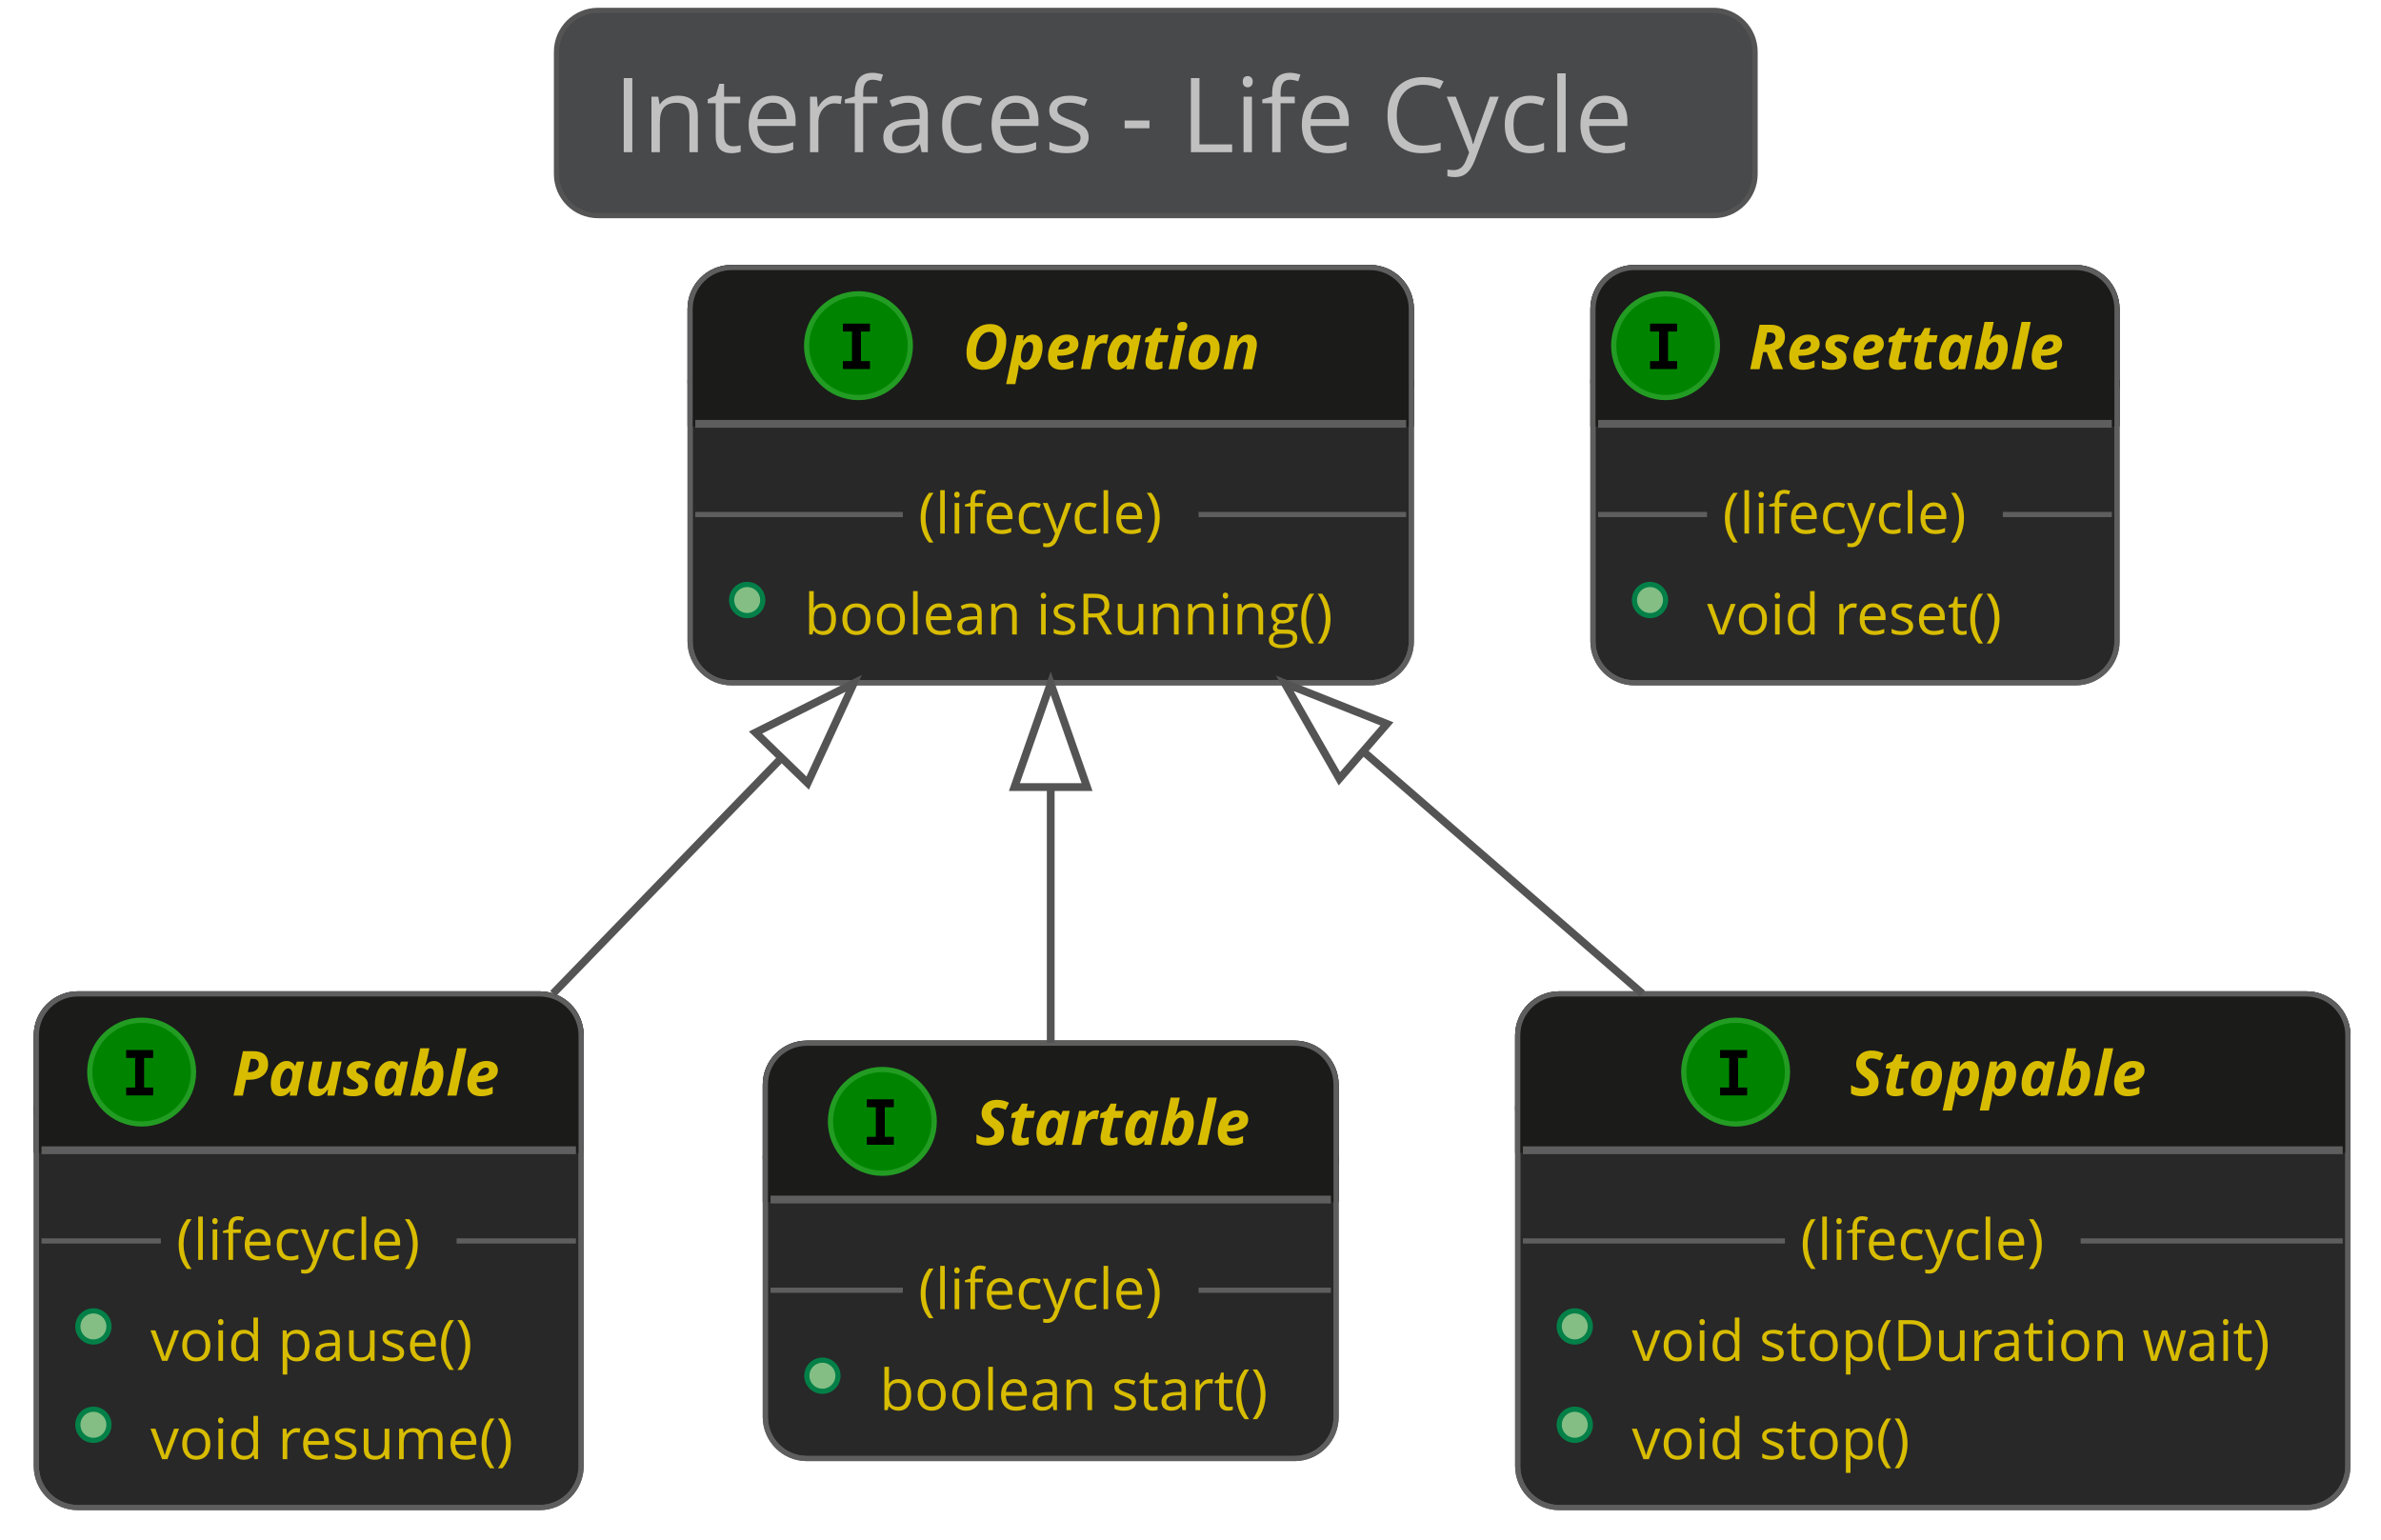
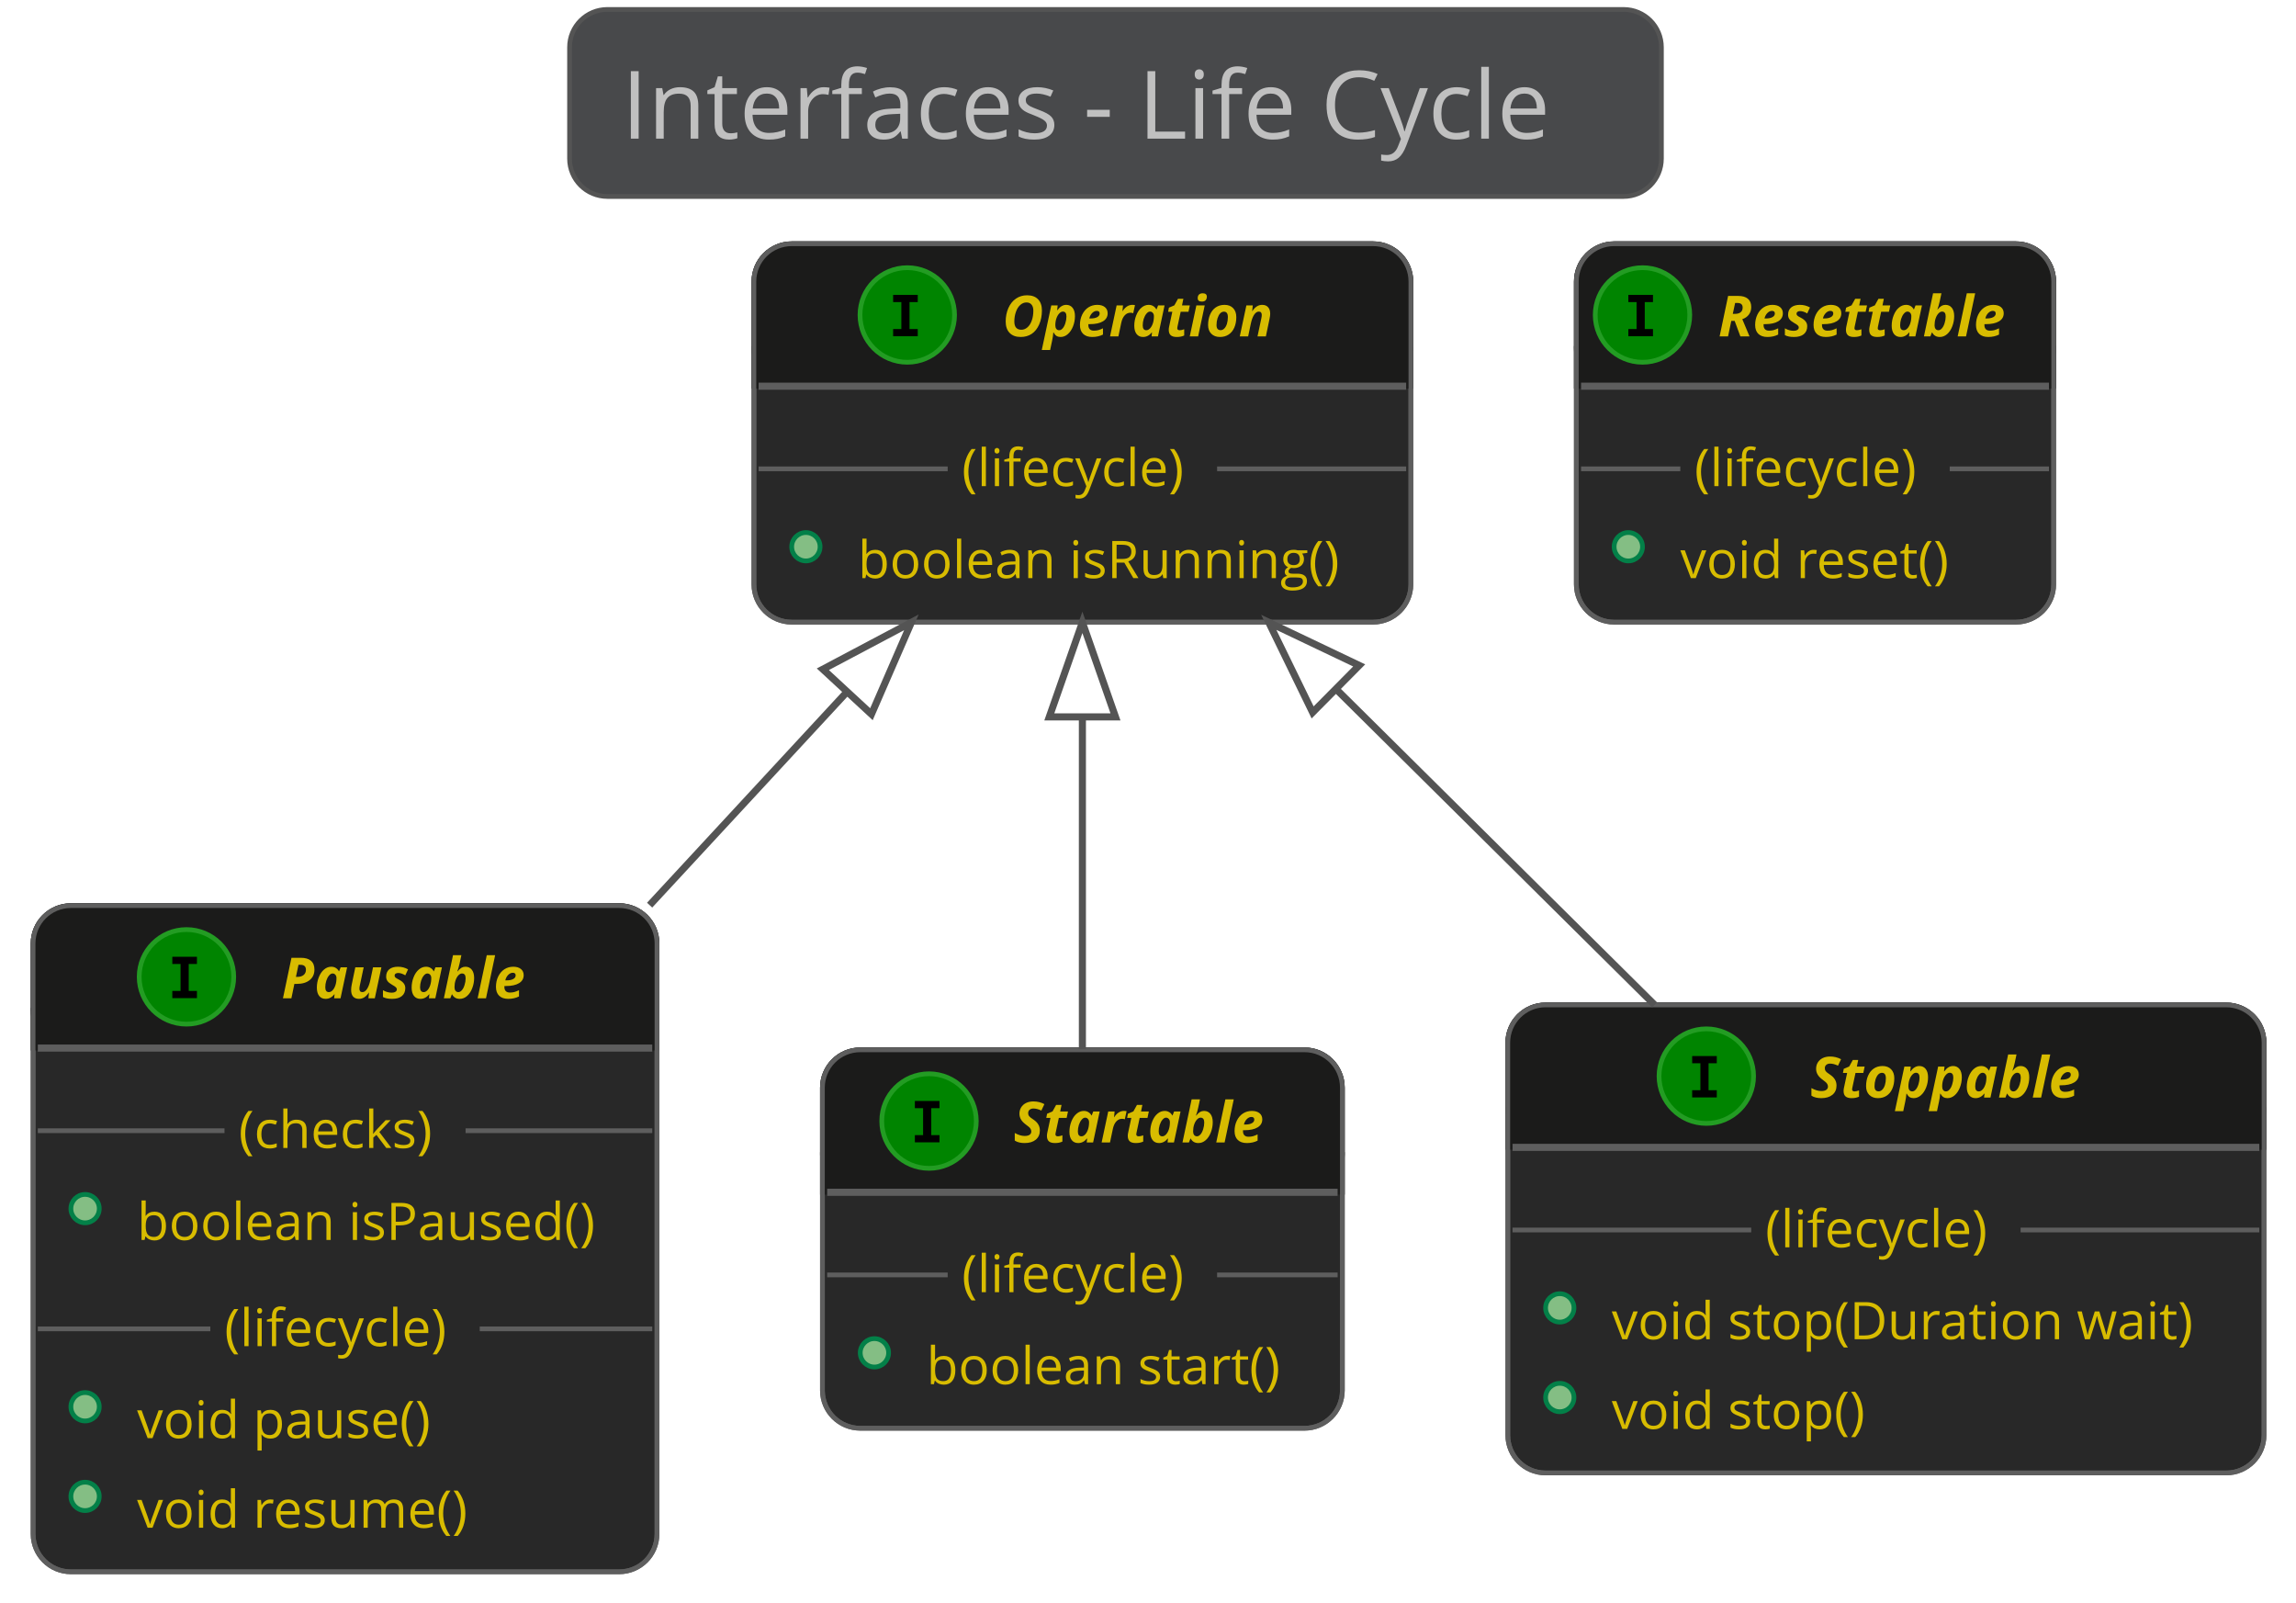
- <svg xmlns="http://www.w3.org/2000/svg" contentScriptType="application/ecmascript" contentStyleType="text/css" height="309.375px" preserveAspectRatio="none" style="width:478px;height:309px;background:#333333;" version="1.1" viewBox="0 0 478 309" width="478.125px" zoomAndPan="magnify">
+ <svg xmlns="http://www.w3.org/2000/svg" contentScriptType="application/ecmascript" contentStyleType="text/css" height="353.125px" preserveAspectRatio="none" style="width:506px;height:353px;background:#333333;" version="1.1" viewBox="0 0 506 353" width="506.25px" zoomAndPan="magnify">
  <defs />
  <g>
-     <rect fill="#48494B" height="41.203" rx="8.333" ry="8.333" style="stroke:#545454;stroke-width:1.042;" width="240.625" x="111.719" y="2.083" />
-     <text fill="#C0C0C0" font-family="Open Sans,Avenir,Nunito,Arial,Helvetica,SansSerif" font-size="20.833" lengthAdjust="spacing" textLength="217.708" x="123.177" y="30.558">Interfaces - Life Cycle</text>
-     <rect codeLine="35" fill="#282828" height="83.378" id="Operation" rx="8.333" ry="8.333" style="stroke:#5E5E5E;stroke-width:1.042;" width="144.792" x="138.542" y="53.703" />
-     <rect fill="#1B1B1A" height="31.388" rx="8.333" ry="8.333" style="stroke:#1B1B1A;stroke-width:1.042;" width="144.792" x="138.542" y="53.703" />
-     <rect fill="#1B1B1A" height="8.333" style="stroke:#1B1B1A;stroke-width:1.042;" width="144.792" x="138.542" y="76.758" />
-     <rect codeLine="35" fill="none" height="83.378" id="Operation" rx="8.333" ry="8.333" style="stroke:#5E5E5E;stroke-width:1.042;" width="144.792" x="138.542" y="53.703" />
-     <ellipse cx="172.344" cy="69.397" fill="#008400" rx="10.417" ry="10.417" style="stroke:#239C23;stroke-width:1.042;" />
-     <path d="M169.227,66.559 L169.227,64.972 L174.653,64.972 L174.653,66.559 L172.84,66.559 L172.84,72.498 L174.653,72.498 L174.653,74.085 L169.227,74.085 L169.227,72.498 L171.04,72.498 L171.04,66.559 Z " fill="#000000" />
-     <text fill="#D8BC00" font-family="Open Sans,Avenir,Nunito,Arial,Helvetica,SansSerif" font-size="12.5" font-style="italic" font-weight="bold" lengthAdjust="spacing" textLength="64.583" x="193.281" y="74.121">Operation</text>
-     <line style="stroke:#5E5E5E;stroke-width:1.562;" x1="139.583" x2="282.292" y1="85.091" y2="85.091" />
-     <ellipse cx="150" cy="120.461" fill="#84BE84" rx="3.125" ry="3.125" style="stroke:#038048;stroke-width:1.042;" />
-     <text fill="#D8BC00" font-family="Open Sans,Avenir,Nunito,Arial,Helvetica,SansSerif" font-size="11.458" lengthAdjust="spacing" textLength="112.5" x="161.458" y="127.372">boolean isRunning()</text>
-     <line style="stroke:#5E5E5E;stroke-width:1.042;" x1="139.583" x2="181.25" y1="103.297" y2="103.297" />
-     <text fill="#D8BC00" font-family="Open Sans,Avenir,Nunito,Arial,Helvetica,SansSerif" font-size="11.458" lengthAdjust="spacing" textLength="53.125" x="184.375" y="107.106">(lifecycle)</text>
-     <line style="stroke:#5E5E5E;stroke-width:1.042;" x1="240.625" x2="282.292" y1="103.297" y2="103.297" />
-     <rect codeLine="14" fill="#282828" height="103.123" id="Pausable" rx="8.333" ry="8.333" style="stroke:#5E5E5E;stroke-width:1.042;" width="109.375" x="7.292" y="199.536" />
-     <rect fill="#1B1B1A" height="31.388" rx="8.333" ry="8.333" style="stroke:#1B1B1A;stroke-width:1.042;" width="109.375" x="7.292" y="199.536" />
-     <rect fill="#1B1B1A" height="8.333" style="stroke:#1B1B1A;stroke-width:1.042;" width="109.375" x="7.292" y="222.591" />
-     <rect codeLine="14" fill="none" height="103.123" id="Pausable" rx="8.333" ry="8.333" style="stroke:#5E5E5E;stroke-width:1.042;" width="109.375" x="7.292" y="199.536" />
-     <ellipse cx="28.438" cy="215.23" fill="#008400" rx="10.417" ry="10.417" style="stroke:#239C23;stroke-width:1.042;" />
-     <path d="M25.321,212.392 L25.321,210.805 L30.747,210.805 L30.747,212.392 L28.934,212.392 L28.934,218.331 L30.747,218.331 L30.747,219.918 L25.321,219.918 L25.321,218.331 L27.133,218.331 L27.133,212.392 Z " fill="#000000" />
-     <text fill="#D8BC00" font-family="Open Sans,Avenir,Nunito,Arial,Helvetica,SansSerif" font-size="12.5" font-style="italic" font-weight="bold" lengthAdjust="spacing" textLength="57.292" x="46.562" y="219.954">Pausable</text>
-     <line style="stroke:#5E5E5E;stroke-width:1.562;" x1="8.333" x2="115.625" y1="230.924" y2="230.924" />
+     <rect fill="#48494B" height="41.203" rx="8.333" ry="8.333" style="stroke:#545454;stroke-width:1.042;" width="240.625" x="125.521" y="2.083" />
+     <text fill="#C0C0C0" font-family="Open Sans,Avenir,Nunito,Arial,Helvetica,SansSerif" font-size="20.833" lengthAdjust="spacing" textLength="217.708" x="136.979" y="30.558">Interfaces - Life Cycle</text>
+     <rect codeLine="37" fill="#282828" height="83.378" id="Operation" rx="8.333" ry="8.333" style="stroke:#5E5E5E;stroke-width:1.042;" width="144.792" x="166.146" y="53.703" />
+     <rect fill="#1B1B1A" height="31.388" rx="8.333" ry="8.333" style="stroke:#1B1B1A;stroke-width:1.042;" width="144.792" x="166.146" y="53.703" />
+     <rect fill="#1B1B1A" height="8.333" style="stroke:#1B1B1A;stroke-width:1.042;" width="144.792" x="166.146" y="76.758" />
+     <rect codeLine="37" fill="none" height="83.378" id="Operation" rx="8.333" ry="8.333" style="stroke:#5E5E5E;stroke-width:1.042;" width="144.792" x="166.146" y="53.703" />
+     <ellipse cx="199.948" cy="69.397" fill="#008400" rx="10.417" ry="10.417" style="stroke:#239C23;stroke-width:1.042;" />
+     <path d="M196.831,66.559 L196.831,64.972 L202.257,64.972 L202.257,66.559 L200.444,66.559 L200.444,72.498 L202.257,72.498 L202.257,74.085 L196.831,74.085 L196.831,72.498 L198.644,72.498 L198.644,66.559 Z " fill="#000000" />
+     <text fill="#D8BC00" font-family="Open Sans,Avenir,Nunito,Arial,Helvetica,SansSerif" font-size="12.5" font-style="italic" font-weight="bold" lengthAdjust="spacing" textLength="64.583" x="220.885" y="74.121">Operation</text>
+     <line style="stroke:#5E5E5E;stroke-width:1.562;" x1="167.188" x2="309.896" y1="85.091" y2="85.091" />
+     <ellipse cx="177.604" cy="120.461" fill="#84BE84" rx="3.125" ry="3.125" style="stroke:#038048;stroke-width:1.042;" />
+     <text fill="#D8BC00" font-family="Open Sans,Avenir,Nunito,Arial,Helvetica,SansSerif" font-size="11.458" lengthAdjust="spacing" textLength="112.5" x="189.062" y="127.372">boolean isRunning()</text>
+     <line style="stroke:#5E5E5E;stroke-width:1.042;" x1="167.188" x2="208.854" y1="103.297" y2="103.297" />
+     <text fill="#D8BC00" font-family="Open Sans,Avenir,Nunito,Arial,Helvetica,SansSerif" font-size="11.458" lengthAdjust="spacing" textLength="53.125" x="211.979" y="107.106">(lifecycle)</text>
+     <line style="stroke:#5E5E5E;stroke-width:1.042;" x1="268.229" x2="309.896" y1="103.297" y2="103.297" />
+     <rect codeLine="14" fill="#282828" height="146.779" id="Pausable" rx="8.333" ry="8.333" style="stroke:#5E5E5E;stroke-width:1.042;" width="137.5" x="7.292" y="199.536" />
+     <rect fill="#1B1B1A" height="31.388" rx="8.333" ry="8.333" style="stroke:#1B1B1A;stroke-width:1.042;" width="137.5" x="7.292" y="199.536" />
+     <rect fill="#1B1B1A" height="8.333" style="stroke:#1B1B1A;stroke-width:1.042;" width="137.5" x="7.292" y="222.591" />
+     <rect codeLine="14" fill="none" height="146.779" id="Pausable" rx="8.333" ry="8.333" style="stroke:#5E5E5E;stroke-width:1.042;" width="137.5" x="7.292" y="199.536" />
+     <ellipse cx="41.094" cy="215.23" fill="#008400" rx="10.417" ry="10.417" style="stroke:#239C23;stroke-width:1.042;" />
+     <path d="M37.977,212.392 L37.977,210.805 L43.403,210.805 L43.403,212.392 L41.59,212.392 L41.59,218.331 L43.403,218.331 L43.403,219.918 L37.977,219.918 L37.977,218.331 L39.79,218.331 L39.79,212.392 Z " fill="#000000" />
+     <text fill="#D8BC00" font-family="Open Sans,Avenir,Nunito,Arial,Helvetica,SansSerif" font-size="12.5" font-style="italic" font-weight="bold" lengthAdjust="spacing" textLength="57.292" x="62.031" y="219.954">Pausable</text>
+     <line style="stroke:#5E5E5E;stroke-width:1.562;" x1="8.333" x2="143.75" y1="230.924" y2="230.924" />
    <ellipse cx="18.75" cy="266.294" fill="#84BE84" rx="3.125" ry="3.125" style="stroke:#038048;stroke-width:1.042;" />
-     <text fill="#D8BC00" font-family="Open Sans,Avenir,Nunito,Arial,Helvetica,SansSerif" font-size="11.458" lengthAdjust="spacing" textLength="68.75" x="30.208" y="273.206">void pause()</text>
-     <ellipse cx="18.75" cy="286.039" fill="#84BE84" rx="3.125" ry="3.125" style="stroke:#038048;stroke-width:1.042;" />
-     <text fill="#D8BC00" font-family="Open Sans,Avenir,Nunito,Arial,Helvetica,SansSerif" font-size="11.458" lengthAdjust="spacing" textLength="77.083" x="30.208" y="292.95">void resume()</text>
-     <line style="stroke:#5E5E5E;stroke-width:1.042;" x1="8.333" x2="32.292" y1="249.13" y2="249.13" />
-     <text fill="#D8BC00" font-family="Open Sans,Avenir,Nunito,Arial,Helvetica,SansSerif" font-size="11.458" lengthAdjust="spacing" textLength="53.125" x="35.417" y="252.94">(lifecycle)</text>
-     <line style="stroke:#5E5E5E;stroke-width:1.042;" x1="91.667" x2="115.625" y1="249.13" y2="249.13" />
-     <rect codeLine="21" fill="#282828" height="83.378" id="Resettable" rx="8.333" ry="8.333" style="stroke:#5E5E5E;stroke-width:1.042;" width="105.208" x="319.792" y="53.703" />
-     <rect fill="#1B1B1A" height="31.388" rx="8.333" ry="8.333" style="stroke:#1B1B1A;stroke-width:1.042;" width="105.208" x="319.792" y="53.703" />
-     <rect fill="#1B1B1A" height="8.333" style="stroke:#1B1B1A;stroke-width:1.042;" width="105.208" x="319.792" y="76.758" />
-     <rect codeLine="21" fill="none" height="83.378" id="Resettable" rx="8.333" ry="8.333" style="stroke:#5E5E5E;stroke-width:1.042;" width="105.208" x="319.792" y="53.703" />
-     <ellipse cx="334.375" cy="69.397" fill="#008400" rx="10.417" ry="10.417" style="stroke:#239C23;stroke-width:1.042;" />
-     <path d="M331.258,66.559 L331.258,64.972 L336.684,64.972 L336.684,66.559 L334.871,66.559 L334.871,72.498 L336.684,72.498 L336.684,74.085 L331.258,74.085 L331.258,72.498 L333.071,72.498 L333.071,66.559 Z " fill="#000000" />
-     <text fill="#D8BC00" font-family="Open Sans,Avenir,Nunito,Arial,Helvetica,SansSerif" font-size="12.5" font-style="italic" font-weight="bold" lengthAdjust="spacing" textLength="67.708" x="351.042" y="74.121">Resettable</text>
-     <line style="stroke:#5E5E5E;stroke-width:1.562;" x1="320.833" x2="423.958" y1="85.091" y2="85.091" />
-     <ellipse cx="331.25" cy="120.461" fill="#84BE84" rx="3.125" ry="3.125" style="stroke:#038048;stroke-width:1.042;" />
-     <text fill="#D8BC00" font-family="Open Sans,Avenir,Nunito,Arial,Helvetica,SansSerif" font-size="11.458" lengthAdjust="spacing" textLength="63.542" x="342.708" y="127.372">void reset()</text>
-     <line style="stroke:#5E5E5E;stroke-width:1.042;" x1="320.833" x2="342.708" y1="103.297" y2="103.297" />
-     <text fill="#D8BC00" font-family="Open Sans,Avenir,Nunito,Arial,Helvetica,SansSerif" font-size="11.458" lengthAdjust="spacing" textLength="53.125" x="345.833" y="107.106">(lifecycle)</text>
-     <line style="stroke:#5E5E5E;stroke-width:1.042;" x1="402.083" x2="423.958" y1="103.297" y2="103.297" />
-     <rect codeLine="29" fill="#282828" height="83.378" id="Startable" rx="8.333" ry="8.333" style="stroke:#5E5E5E;stroke-width:1.042;" width="114.583" x="153.646" y="209.432" />
-     <rect fill="#1B1B1A" height="31.388" rx="8.333" ry="8.333" style="stroke:#1B1B1A;stroke-width:1.042;" width="114.583" x="153.646" y="209.432" />
-     <rect fill="#1B1B1A" height="8.333" style="stroke:#1B1B1A;stroke-width:1.042;" width="114.583" x="153.646" y="232.487" />
-     <rect codeLine="29" fill="none" height="83.378" id="Startable" rx="8.333" ry="8.333" style="stroke:#5E5E5E;stroke-width:1.042;" width="114.583" x="153.646" y="209.432" />
-     <ellipse cx="177.135" cy="225.126" fill="#008400" rx="10.417" ry="10.417" style="stroke:#239C23;stroke-width:1.042;" />
-     <path d="M174.019,222.288 L174.019,220.701 L179.445,220.701 L179.445,222.288 L177.632,222.288 L177.632,228.227 L179.445,228.227 L179.445,229.814 L174.019,229.814 L174.019,228.227 L175.831,228.227 L175.831,222.288 Z " fill="#000000" />
-     <text fill="#D8BC00" font-family="Open Sans,Avenir,Nunito,Arial,Helvetica,SansSerif" font-size="12.5" font-style="italic" font-weight="bold" lengthAdjust="spacing" textLength="57.292" x="195.781" y="229.85">Startable</text>
-     <line style="stroke:#5E5E5E;stroke-width:1.562;" x1="154.688" x2="267.188" y1="240.82" y2="240.82" />
-     <ellipse cx="165.104" cy="276.19" fill="#84BE84" rx="3.125" ry="3.125" style="stroke:#038048;stroke-width:1.042;" />
-     <text fill="#D8BC00" font-family="Open Sans,Avenir,Nunito,Arial,Helvetica,SansSerif" font-size="11.458" lengthAdjust="spacing" textLength="82.292" x="176.562" y="283.101">boolean start()</text>
-     <line style="stroke:#5E5E5E;stroke-width:1.042;" x1="154.688" x2="181.25" y1="259.026" y2="259.026" />
-     <text fill="#D8BC00" font-family="Open Sans,Avenir,Nunito,Arial,Helvetica,SansSerif" font-size="11.458" lengthAdjust="spacing" textLength="53.125" x="184.375" y="262.836">(lifecycle)</text>
-     <line style="stroke:#5E5E5E;stroke-width:1.042;" x1="240.625" x2="267.188" y1="259.026" y2="259.026" />
-     <rect codeLine="37" fill="#282828" height="103.123" id="Stoppable" rx="8.333" ry="8.333" style="stroke:#5E5E5E;stroke-width:1.042;" width="166.667" x="304.688" y="199.536" />
-     <rect fill="#1B1B1A" height="31.388" rx="8.333" ry="8.333" style="stroke:#1B1B1A;stroke-width:1.042;" width="166.667" x="304.688" y="199.536" />
-     <rect fill="#1B1B1A" height="8.333" style="stroke:#1B1B1A;stroke-width:1.042;" width="166.667" x="304.688" y="222.591" />
-     <rect codeLine="37" fill="none" height="103.123" id="Stoppable" rx="8.333" ry="8.333" style="stroke:#5E5E5E;stroke-width:1.042;" width="166.667" x="304.688" y="199.536" />
-     <ellipse cx="348.438" cy="215.23" fill="#008400" rx="10.417" ry="10.417" style="stroke:#239C23;stroke-width:1.042;" />
-     <path d="M345.321,212.392 L345.321,210.805 L350.747,210.805 L350.747,212.392 L348.934,212.392 L348.934,218.331 L350.747,218.331 L350.747,219.918 L345.321,219.918 L345.321,218.331 L347.133,218.331 L347.133,212.392 Z " fill="#000000" />
-     <text fill="#D8BC00" font-family="Open Sans,Avenir,Nunito,Arial,Helvetica,SansSerif" font-size="12.5" font-style="italic" font-weight="bold" lengthAdjust="spacing" textLength="64.583" x="371.354" y="219.954">Stoppable</text>
-     <line style="stroke:#5E5E5E;stroke-width:1.562;" x1="305.729" x2="470.312" y1="230.924" y2="230.924" />
-     <ellipse cx="316.146" cy="266.294" fill="#84BE84" rx="3.125" ry="3.125" style="stroke:#038048;stroke-width:1.042;" />
-     <text fill="#D8BC00" font-family="Open Sans,Avenir,Nunito,Arial,Helvetica,SansSerif" font-size="11.458" lengthAdjust="spacing" textLength="134.375" x="327.604" y="273.206">void stop(Duration wait)</text>
-     <ellipse cx="316.146" cy="286.039" fill="#84BE84" rx="3.125" ry="3.125" style="stroke:#038048;stroke-width:1.042;" />
-     <text fill="#D8BC00" font-family="Open Sans,Avenir,Nunito,Arial,Helvetica,SansSerif" font-size="11.458" lengthAdjust="spacing" textLength="60.417" x="327.604" y="292.95">void stop()</text>
-     <line style="stroke:#5E5E5E;stroke-width:1.042;" x1="305.729" x2="358.333" y1="249.13" y2="249.13" />
-     <text fill="#D8BC00" font-family="Open Sans,Avenir,Nunito,Arial,Helvetica,SansSerif" font-size="11.458" lengthAdjust="spacing" textLength="53.125" x="361.458" y="252.94">(lifecycle)</text>
-     <line style="stroke:#5E5E5E;stroke-width:1.042;" x1="417.708" x2="470.312" y1="249.13" y2="249.13" />
-     <path codeLine="13" d="M156.448,152.619 C141.573,167.953 125.562,184.474 111.021,199.474 " fill="none" id="Operation-backto-Pausable" style="stroke:#545454;stroke-width:1.562;" />
-     <polygon fill="none" points="151.677,147.067,171.406,137.182,162.146,157.213,151.677,147.067" style="stroke:#545454;stroke-width:1.562;" />
-     <path codeLine="28" d="M210.938,158.172 C210.938,175.401 210.938,193.682 210.938,209.359 " fill="none" id="Operation-backto-Startable" style="stroke:#545454;stroke-width:1.562;" />
-     <polygon fill="none" points="203.646,158.015,210.938,137.182,218.229,158.015,203.646,158.015" style="stroke:#545454;stroke-width:1.562;" />
-     <path codeLine="36" d="M273.771,150.932 C291.99,166.734 311.792,183.922 329.719,199.474 " fill="none" id="Operation-backto-Stoppable" style="stroke:#545454;stroke-width:1.562;" />
-     <polygon fill="none" points="268.885,156.338,257.927,137.182,278.438,145.328,268.885,156.338" style="stroke:#545454;stroke-width:1.562;" />
+     <text fill="#D8BC00" font-family="Open Sans,Avenir,Nunito,Arial,Helvetica,SansSerif" font-size="11.458" lengthAdjust="spacing" textLength="105.208" x="30.208" y="273.206">boolean isPaused()</text>
+     <line style="stroke:#5E5E5E;stroke-width:1.042;" x1="8.333" x2="49.479" y1="249.13" y2="249.13" />
+     <text fill="#D8BC00" font-family="Open Sans,Avenir,Nunito,Arial,Helvetica,SansSerif" font-size="11.458" lengthAdjust="spacing" textLength="46.875" x="52.604" y="252.94">(checks)</text>
+     <line style="stroke:#5E5E5E;stroke-width:1.042;" x1="102.604" x2="143.75" y1="249.13" y2="249.13" />
+     <ellipse cx="18.75" cy="309.951" fill="#84BE84" rx="3.125" ry="3.125" style="stroke:#038048;stroke-width:1.042;" />
+     <text fill="#D8BC00" font-family="Open Sans,Avenir,Nunito,Arial,Helvetica,SansSerif" font-size="11.458" lengthAdjust="spacing" textLength="68.75" x="30.208" y="316.862">void pause()</text>
+     <ellipse cx="18.75" cy="329.696" fill="#84BE84" rx="3.125" ry="3.125" style="stroke:#038048;stroke-width:1.042;" />
+     <text fill="#D8BC00" font-family="Open Sans,Avenir,Nunito,Arial,Helvetica,SansSerif" font-size="11.458" lengthAdjust="spacing" textLength="77.083" x="30.208" y="336.607">void resume()</text>
+     <line style="stroke:#5E5E5E;stroke-width:1.042;" x1="8.333" x2="46.354" y1="292.787" y2="292.787" />
+     <text fill="#D8BC00" font-family="Open Sans,Avenir,Nunito,Arial,Helvetica,SansSerif" font-size="11.458" lengthAdjust="spacing" textLength="53.125" x="49.479" y="296.596">(lifecycle)</text>
+     <line style="stroke:#5E5E5E;stroke-width:1.042;" x1="105.729" x2="143.75" y1="292.787" y2="292.787" />
+     <rect codeLine="23" fill="#282828" height="83.378" id="Resettable" rx="8.333" ry="8.333" style="stroke:#5E5E5E;stroke-width:1.042;" width="105.208" x="347.396" y="53.703" />
+     <rect fill="#1B1B1A" height="31.388" rx="8.333" ry="8.333" style="stroke:#1B1B1A;stroke-width:1.042;" width="105.208" x="347.396" y="53.703" />
+     <rect fill="#1B1B1A" height="8.333" style="stroke:#1B1B1A;stroke-width:1.042;" width="105.208" x="347.396" y="76.758" />
+     <rect codeLine="23" fill="none" height="83.378" id="Resettable" rx="8.333" ry="8.333" style="stroke:#5E5E5E;stroke-width:1.042;" width="105.208" x="347.396" y="53.703" />
+     <ellipse cx="361.979" cy="69.397" fill="#008400" rx="10.417" ry="10.417" style="stroke:#239C23;stroke-width:1.042;" />
+     <path d="M358.862,66.559 L358.862,64.972 L364.288,64.972 L364.288,66.559 L362.476,66.559 L362.476,72.498 L364.288,72.498 L364.288,74.085 L358.862,74.085 L358.862,72.498 L360.675,72.498 L360.675,66.559 Z " fill="#000000" />
+     <text fill="#D8BC00" font-family="Open Sans,Avenir,Nunito,Arial,Helvetica,SansSerif" font-size="12.5" font-style="italic" font-weight="bold" lengthAdjust="spacing" textLength="67.708" x="378.646" y="74.121">Resettable</text>
+     <line style="stroke:#5E5E5E;stroke-width:1.562;" x1="348.438" x2="451.562" y1="85.091" y2="85.091" />
+     <ellipse cx="358.854" cy="120.461" fill="#84BE84" rx="3.125" ry="3.125" style="stroke:#038048;stroke-width:1.042;" />
+     <text fill="#D8BC00" font-family="Open Sans,Avenir,Nunito,Arial,Helvetica,SansSerif" font-size="11.458" lengthAdjust="spacing" textLength="63.542" x="370.312" y="127.372">void reset()</text>
+     <line style="stroke:#5E5E5E;stroke-width:1.042;" x1="348.438" x2="370.312" y1="103.297" y2="103.297" />
+     <text fill="#D8BC00" font-family="Open Sans,Avenir,Nunito,Arial,Helvetica,SansSerif" font-size="11.458" lengthAdjust="spacing" textLength="53.125" x="373.438" y="107.106">(lifecycle)</text>
+     <line style="stroke:#5E5E5E;stroke-width:1.042;" x1="429.688" x2="451.562" y1="103.297" y2="103.297" />
+     <rect codeLine="31" fill="#282828" height="83.378" id="Startable" rx="8.333" ry="8.333" style="stroke:#5E5E5E;stroke-width:1.042;" width="114.583" x="181.25" y="231.307" />
+     <rect fill="#1B1B1A" height="31.388" rx="8.333" ry="8.333" style="stroke:#1B1B1A;stroke-width:1.042;" width="114.583" x="181.25" y="231.307" />
+     <rect fill="#1B1B1A" height="8.333" style="stroke:#1B1B1A;stroke-width:1.042;" width="114.583" x="181.25" y="254.362" />
+     <rect codeLine="31" fill="none" height="83.378" id="Startable" rx="8.333" ry="8.333" style="stroke:#5E5E5E;stroke-width:1.042;" width="114.583" x="181.25" y="231.307" />
+     <ellipse cx="204.74" cy="247.001" fill="#008400" rx="10.417" ry="10.417" style="stroke:#239C23;stroke-width:1.042;" />
+     <path d="M201.623,244.163 L201.623,242.576 L207.049,242.576 L207.049,244.163 L205.236,244.163 L205.236,250.102 L207.049,250.102 L207.049,251.689 L201.623,251.689 L201.623,250.102 L203.435,250.102 L203.435,244.163 Z " fill="#000000" />
+     <text fill="#D8BC00" font-family="Open Sans,Avenir,Nunito,Arial,Helvetica,SansSerif" font-size="12.5" font-style="italic" font-weight="bold" lengthAdjust="spacing" textLength="57.292" x="223.385" y="251.725">Startable</text>
+     <line style="stroke:#5E5E5E;stroke-width:1.562;" x1="182.292" x2="294.792" y1="262.695" y2="262.695" />
+     <ellipse cx="192.708" cy="298.065" fill="#84BE84" rx="3.125" ry="3.125" style="stroke:#038048;stroke-width:1.042;" />
+     <text fill="#D8BC00" font-family="Open Sans,Avenir,Nunito,Arial,Helvetica,SansSerif" font-size="11.458" lengthAdjust="spacing" textLength="82.292" x="204.167" y="304.976">boolean start()</text>
+     <line style="stroke:#5E5E5E;stroke-width:1.042;" x1="182.292" x2="208.854" y1="280.901" y2="280.901" />
+     <text fill="#D8BC00" font-family="Open Sans,Avenir,Nunito,Arial,Helvetica,SansSerif" font-size="11.458" lengthAdjust="spacing" textLength="53.125" x="211.979" y="284.711">(lifecycle)</text>
+     <line style="stroke:#5E5E5E;stroke-width:1.042;" x1="268.229" x2="294.792" y1="280.901" y2="280.901" />
+     <rect codeLine="39" fill="#282828" height="103.123" id="Stoppable" rx="8.333" ry="8.333" style="stroke:#5E5E5E;stroke-width:1.042;" width="166.667" x="332.292" y="221.411" />
+     <rect fill="#1B1B1A" height="31.388" rx="8.333" ry="8.333" style="stroke:#1B1B1A;stroke-width:1.042;" width="166.667" x="332.292" y="221.411" />
+     <rect fill="#1B1B1A" height="8.333" style="stroke:#1B1B1A;stroke-width:1.042;" width="166.667" x="332.292" y="244.466" />
+     <rect codeLine="39" fill="none" height="103.123" id="Stoppable" rx="8.333" ry="8.333" style="stroke:#5E5E5E;stroke-width:1.042;" width="166.667" x="332.292" y="221.411" />
+     <ellipse cx="376.042" cy="237.105" fill="#008400" rx="10.417" ry="10.417" style="stroke:#239C23;stroke-width:1.042;" />
+     <path d="M372.925,234.267 L372.925,232.68 L378.351,232.68 L378.351,234.267 L376.538,234.267 L376.538,240.206 L378.351,240.206 L378.351,241.793 L372.925,241.793 L372.925,240.206 L374.738,240.206 L374.738,234.267 Z " fill="#000000" />
+     <text fill="#D8BC00" font-family="Open Sans,Avenir,Nunito,Arial,Helvetica,SansSerif" font-size="12.5" font-style="italic" font-weight="bold" lengthAdjust="spacing" textLength="64.583" x="398.958" y="241.829">Stoppable</text>
+     <line style="stroke:#5E5E5E;stroke-width:1.562;" x1="333.333" x2="497.917" y1="252.799" y2="252.799" />
+     <ellipse cx="343.75" cy="288.169" fill="#84BE84" rx="3.125" ry="3.125" style="stroke:#038048;stroke-width:1.042;" />
+     <text fill="#D8BC00" font-family="Open Sans,Avenir,Nunito,Arial,Helvetica,SansSerif" font-size="11.458" lengthAdjust="spacing" textLength="134.375" x="355.208" y="295.081">void stop(Duration wait)</text>
+     <ellipse cx="343.75" cy="307.914" fill="#84BE84" rx="3.125" ry="3.125" style="stroke:#038048;stroke-width:1.042;" />
+     <text fill="#D8BC00" font-family="Open Sans,Avenir,Nunito,Arial,Helvetica,SansSerif" font-size="11.458" lengthAdjust="spacing" textLength="60.417" x="355.208" y="314.825">void stop()</text>
+     <line style="stroke:#5E5E5E;stroke-width:1.042;" x1="333.333" x2="385.938" y1="271.005" y2="271.005" />
+     <text fill="#D8BC00" font-family="Open Sans,Avenir,Nunito,Arial,Helvetica,SansSerif" font-size="11.458" lengthAdjust="spacing" textLength="53.125" x="389.062" y="274.815">(lifecycle)</text>
+     <line style="stroke:#5E5E5E;stroke-width:1.042;" x1="445.312" x2="497.917" y1="271.005" y2="271.005" />
+     <path codeLine="13" d="M186.49,152.63 C172.708,167.526 157.625,183.807 143.167,199.432 " fill="none" id="Operation-backto-Pausable" style="stroke:#545454;stroke-width:1.562;" />
+     <polygon fill="none" points="181.344,147.453,200.854,137.119,192.052,157.359,181.344,147.453" style="stroke:#545454;stroke-width:1.562;" />
+     <path codeLine="30" d="M238.542,158.276 C238.542,182.442 238.542,209.494 238.542,231.14 " fill="none" id="Operation-backto-Startable" style="stroke:#545454;stroke-width:1.562;" />
+     <polygon fill="none" points="231.25,157.953,238.542,137.119,245.833,157.953,231.25,157.953" style="stroke:#545454;stroke-width:1.562;" />
+     <path codeLine="38" d="M294.552,151.932 C317.01,174.192 342.719,199.661 364.646,221.401 " fill="none" id="Operation-backto-Stoppable" style="stroke:#545454;stroke-width:1.562;" />
+     <polygon fill="none" points="289.281,156.963,279.615,137.119,299.542,146.609,289.281,156.963" style="stroke:#545454;stroke-width:1.562;" />
  </g>
</svg>
